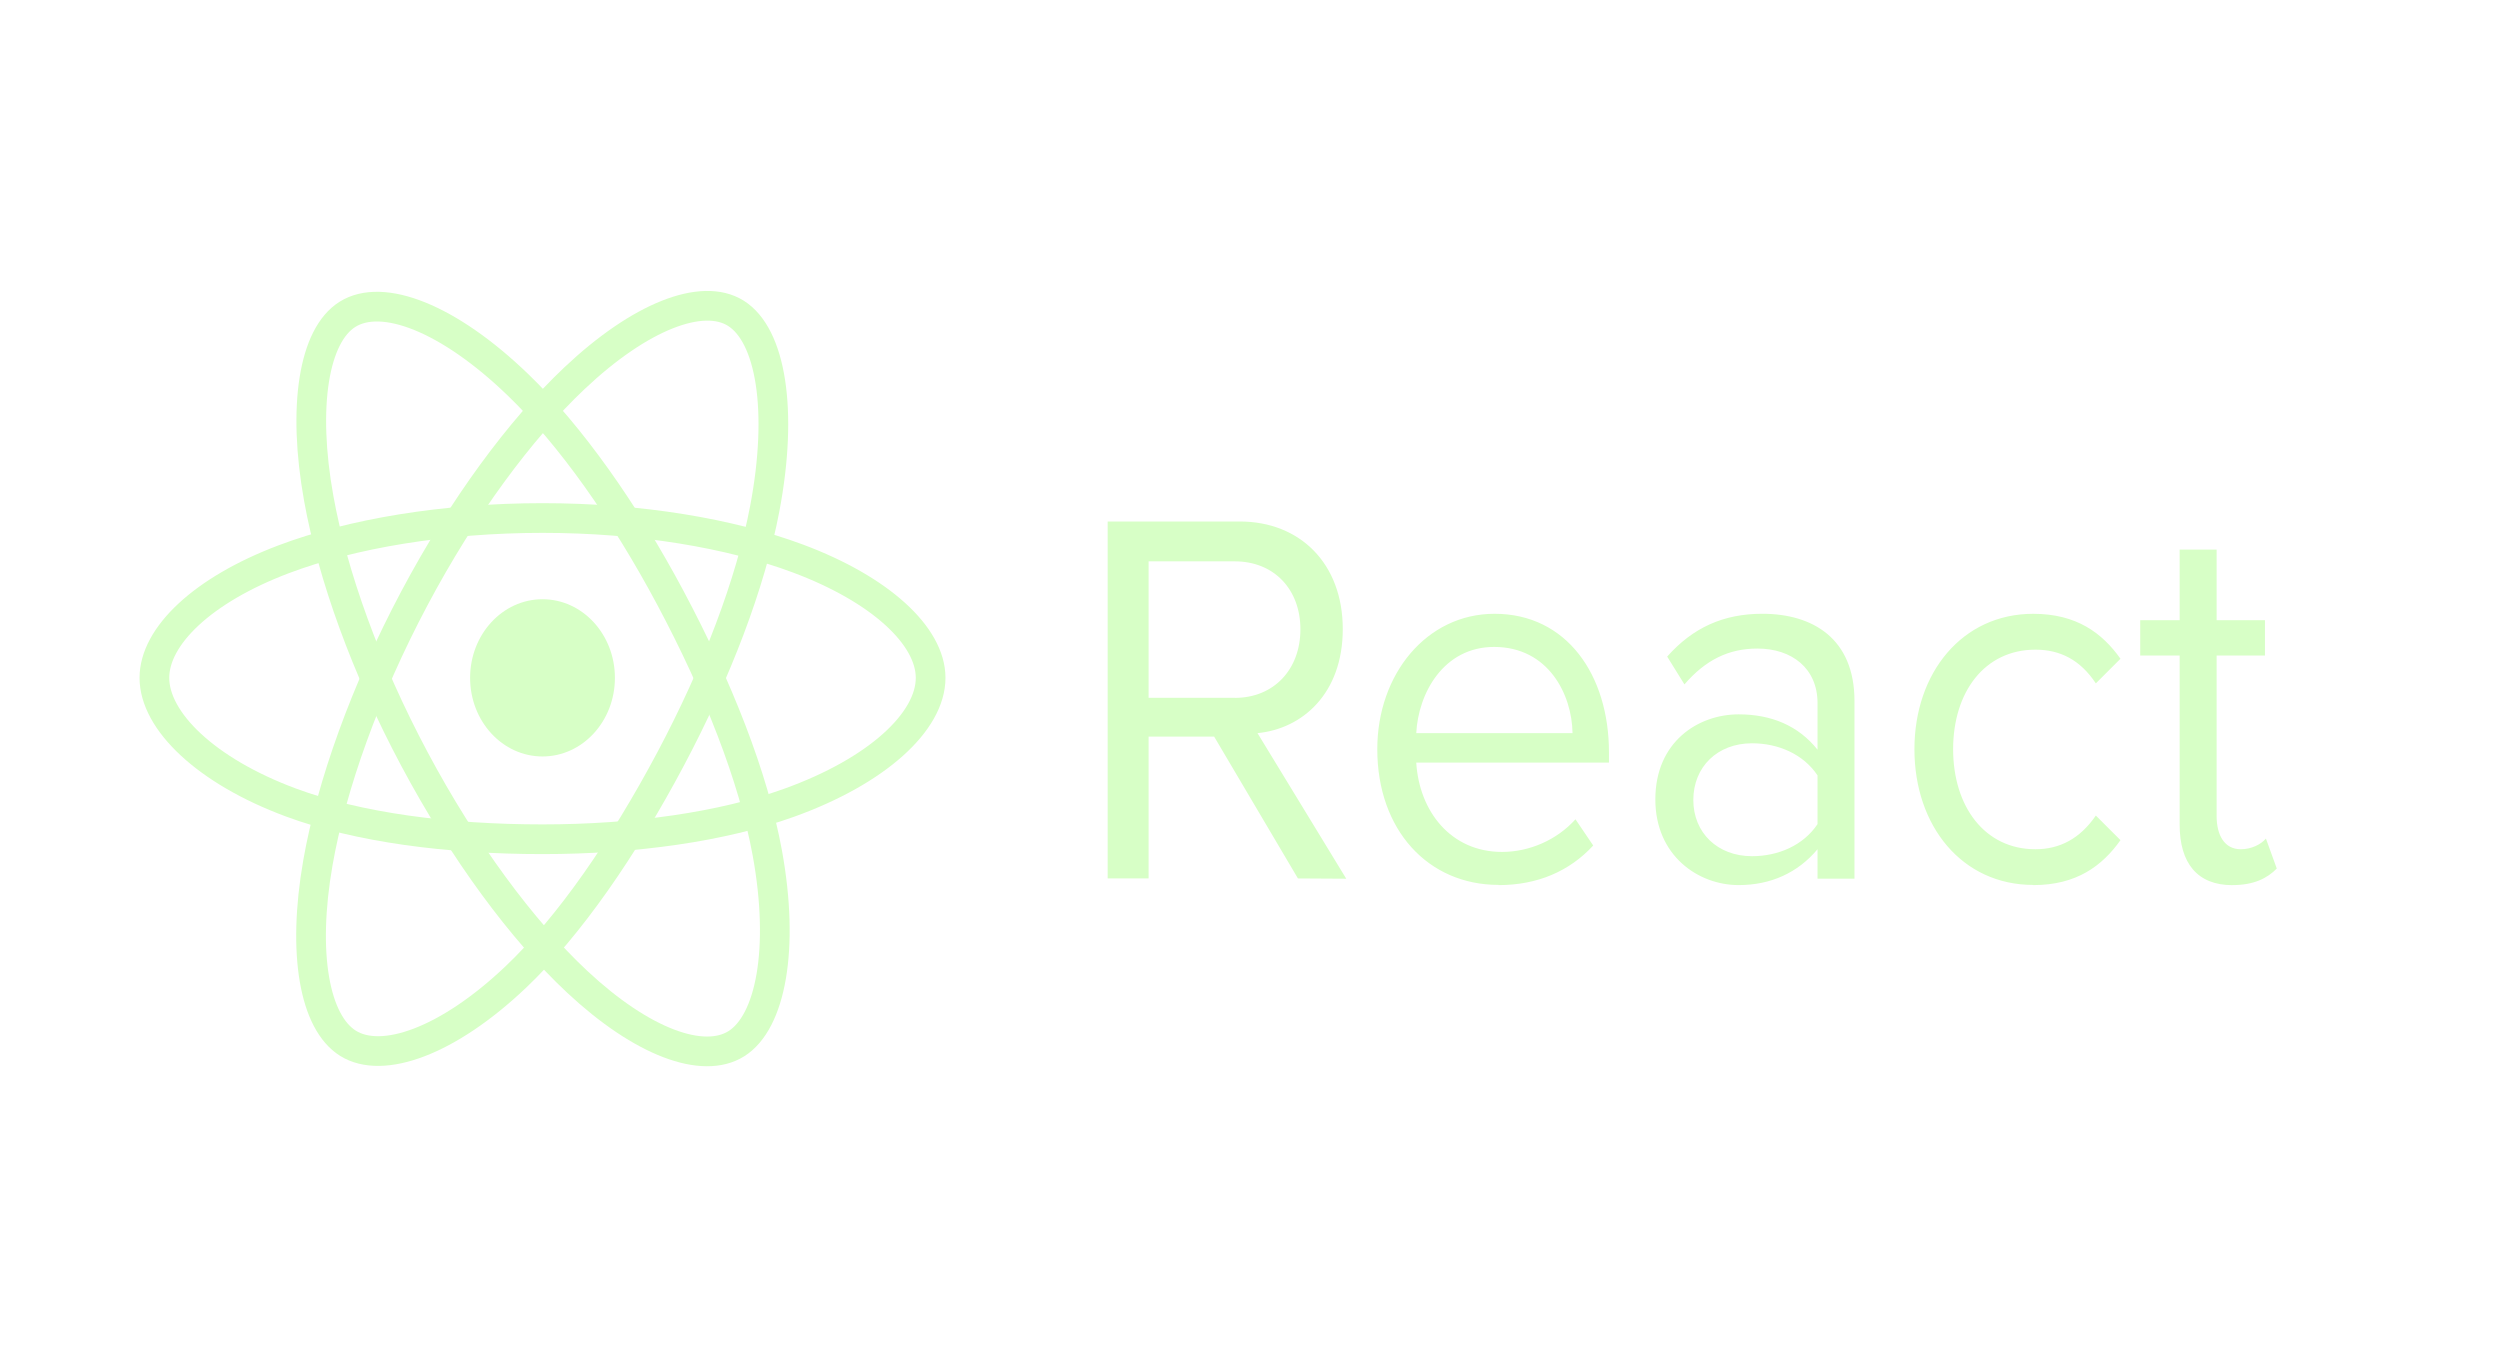
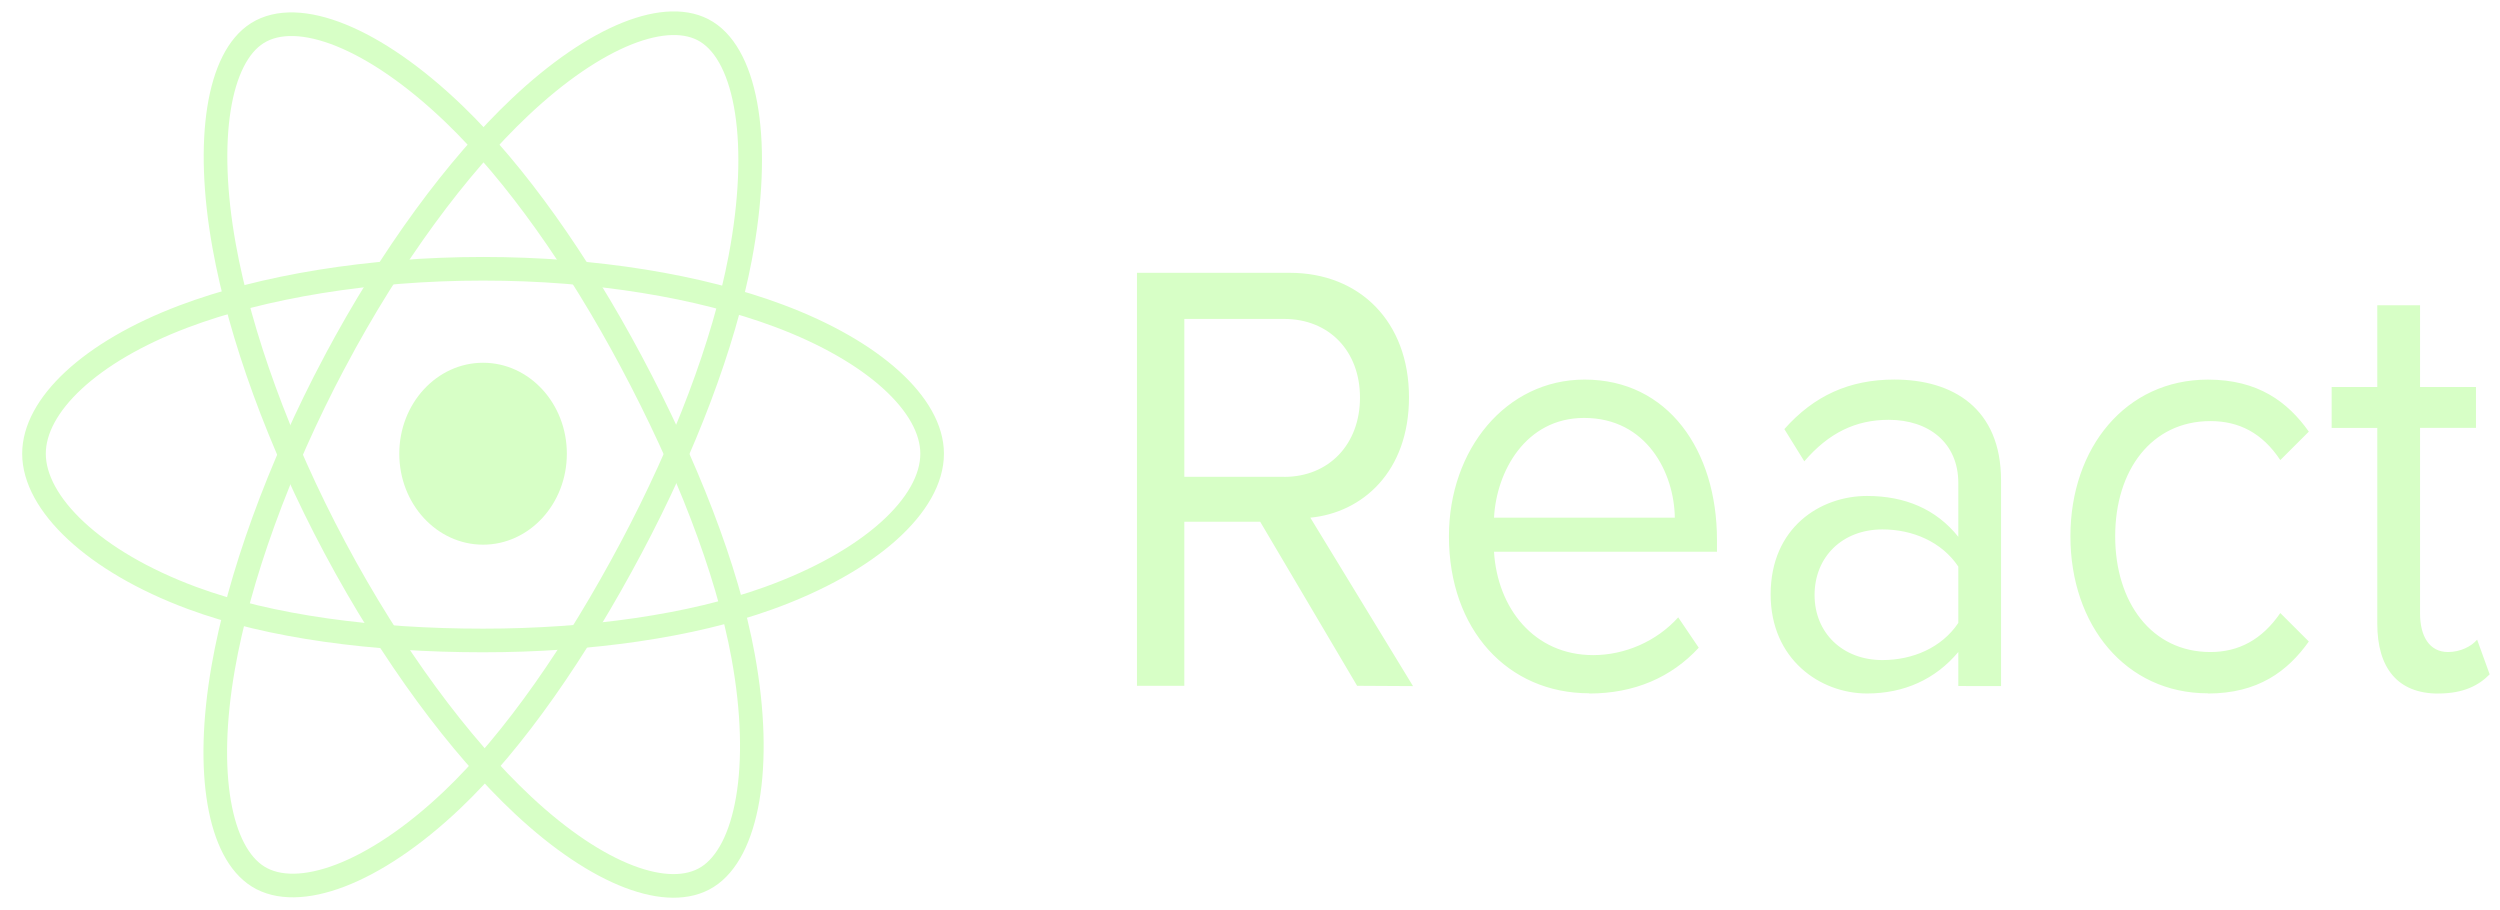
- <svg xmlns="http://www.w3.org/2000/svg" width="140" height="76" viewBox="0 0 140 76" fill="none">
-   <path d="M30.381 42.362C32.62 42.362 34.435 40.391 34.435 37.96C34.435 35.528 32.62 33.557 30.381 33.557C28.141 33.557 26.326 35.528 26.326 37.96C26.326 40.391 28.141 42.362 30.381 42.362Z" fill="#D7FFC6" />
-   <path fill-rule="evenodd" clip-rule="evenodd" d="M30.381 29.009C35.825 29.009 40.882 29.857 44.696 31.282C49.29 33 52.115 35.603 52.115 37.96C52.115 40.416 49.121 43.181 44.187 44.956C40.457 46.298 35.548 46.998 30.381 46.998C25.082 46.998 20.065 46.341 16.293 44.941C11.52 43.17 8.646 40.369 8.646 37.96C8.646 35.622 11.343 33.039 15.873 31.324C19.7 29.875 24.883 29.009 30.38 29.009H30.381Z" stroke="#D7FFC6" stroke-width="1.663" />
-   <path fill-rule="evenodd" clip-rule="evenodd" d="M23.203 33.51C25.923 28.39 29.127 24.057 32.169 21.182C35.834 17.719 39.322 16.363 41.203 17.54C43.163 18.767 43.874 22.965 42.825 28.491C42.033 32.67 40.139 37.636 37.557 42.497C34.91 47.48 31.879 51.871 28.878 54.719C25.081 58.323 21.41 59.627 19.487 58.423C17.622 57.256 16.908 53.428 17.803 48.311C18.559 43.987 20.457 38.68 23.203 33.51L23.203 33.51Z" stroke="#D7FFC6" stroke-width="1.663" />
-   <path fill-rule="evenodd" clip-rule="evenodd" d="M23.211 42.51C20.483 37.396 18.626 32.218 17.851 27.921C16.918 22.743 17.578 18.784 19.456 17.604C21.415 16.373 25.119 17.8 29.005 21.547C31.944 24.38 34.961 28.641 37.551 33.497C40.205 38.476 42.195 43.52 42.969 47.764C43.948 53.136 43.156 57.24 41.235 58.448C39.371 59.619 35.961 58.379 32.325 54.981C29.252 52.111 25.965 47.675 23.211 42.51V42.51Z" stroke="#D7FFC6" stroke-width="1.663" />
-   <path fill-rule="evenodd" clip-rule="evenodd" d="M75.39 49.208L70.42 41.055C72.932 40.815 75.195 38.839 75.195 35.228C75.195 31.555 72.794 29.204 69.426 29.204H62.029V49.192H64.321V41.25H67.992L72.684 49.192L75.39 49.208ZM69.152 39.078H64.322V31.436H69.152C71.334 31.436 72.823 32.994 72.823 35.242C72.823 37.491 71.332 39.081 69.152 39.081V39.078ZM83.919 49.566C86.101 49.566 87.894 48.787 89.22 47.349L88.226 45.88C87.176 47.049 85.631 47.708 84.113 47.708C81.243 47.708 79.476 45.43 79.31 42.704H90.102V42.134C90.102 37.79 87.728 34.372 83.697 34.372C79.888 34.372 77.128 37.759 77.128 41.955C77.128 46.48 79.972 49.554 83.918 49.554L83.919 49.566ZM88.061 41.054H79.311C79.422 38.837 80.828 36.228 83.672 36.228C86.709 36.228 88.033 38.895 88.061 41.054ZM103.851 49.206V39.257C103.851 35.75 101.506 34.371 98.689 34.371C96.508 34.371 94.797 35.15 93.362 36.769L94.329 38.327C95.515 36.949 96.814 36.319 98.414 36.319C100.346 36.319 101.782 37.428 101.782 39.376V41.982C100.705 40.633 99.188 40.004 97.365 40.004C95.102 40.004 92.699 41.533 92.699 44.769C92.699 47.916 95.1 49.565 97.365 49.565C99.16 49.565 100.679 48.876 101.782 47.557V49.204L103.851 49.206ZM98.111 47.947C96.179 47.947 94.826 46.63 94.826 44.801C94.826 42.943 96.179 41.624 98.111 41.624C99.574 41.624 100.981 42.223 101.782 43.423V46.15C100.982 47.348 99.574 47.947 98.111 47.947ZM113.861 49.566C116.29 49.566 117.725 48.487 118.747 47.049L117.367 45.671C116.483 46.959 115.352 47.558 113.983 47.558C111.14 47.558 109.375 45.16 109.375 41.955C109.375 38.749 111.141 36.381 113.983 36.381C115.363 36.381 116.495 36.951 117.367 38.269L118.747 36.89C117.726 35.452 116.29 34.373 113.861 34.373C109.886 34.373 107.208 37.671 107.208 41.956C107.208 46.271 109.886 49.556 113.861 49.556V49.566ZM125.014 49.566C126.227 49.566 126.974 49.176 127.499 48.638L126.892 46.959C126.616 47.288 126.076 47.558 125.484 47.558C124.574 47.558 124.131 46.779 124.131 45.7V36.709H126.838V34.732H124.131V30.776H122.06V34.732H119.852V36.711H122.06V46.181C122.06 48.34 123.054 49.569 125.014 49.569V49.566Z" fill="#D7FFC6" />
+ <svg xmlns="http://www.w3.org/2000/svg" width="176" height="64" viewBox="0 0 176 64" fill="none">
+   <path d="M34.008 38.345C37.265 38.345 39.906 35.478 39.906 31.941C39.906 28.405 37.265 25.538 34.008 25.538C30.751 25.538 28.11 28.405 28.11 31.941C28.11 35.478 30.751 38.345 34.008 38.345Z" fill="#D7FFC6" />
+   <path fill-rule="evenodd" clip-rule="evenodd" d="M34.008 18.922C41.927 18.922 49.283 20.155 54.83 22.229C61.513 24.727 65.622 28.513 65.622 31.941C65.622 35.514 61.267 39.536 54.09 42.118C48.665 44.07 41.525 45.089 34.008 45.089C26.301 45.089 19.003 44.132 13.516 42.096C6.574 39.52 2.393 35.446 2.393 31.941C2.393 28.541 6.316 24.784 12.905 22.289C18.473 20.182 26.011 18.922 34.007 18.922H34.008Z" stroke="#D7FFC6" stroke-width="1.663" />
+   <path fill-rule="evenodd" clip-rule="evenodd" d="M23.569 25.469C27.525 18.021 32.184 11.719 36.609 7.538C41.941 2.5 47.015 0.527 49.75 2.24C52.601 4.025 53.635 10.13 52.109 18.169C50.957 24.247 48.202 31.471 44.447 38.541C40.596 45.79 36.188 52.176 31.823 56.318C26.3 61.56 20.96 63.457 18.163 61.706C15.45 60.009 14.412 54.441 15.714 46.998C16.814 40.709 19.574 32.989 23.568 25.469L23.569 25.469Z" stroke="#D7FFC6" stroke-width="1.663" />
+   <path fill-rule="evenodd" clip-rule="evenodd" d="M23.579 38.56C19.611 31.121 16.91 23.589 15.783 17.339C14.426 9.808 15.385 4.05 18.118 2.332C20.966 0.542 26.354 2.619 32.008 8.069C36.282 12.189 40.671 18.387 44.437 25.45C48.298 32.692 51.192 40.028 52.318 46.203C53.743 54.016 52.59 59.986 49.796 61.742C47.085 63.446 42.125 61.642 36.836 56.7C32.366 52.525 27.585 46.073 23.579 38.56V38.56Z" stroke="#D7FFC6" stroke-width="1.663" />
+   <path fill-rule="evenodd" clip-rule="evenodd" d="M99.476 48.302L92.247 36.444C95.901 36.094 99.193 33.22 99.193 27.969C99.193 22.626 95.701 19.206 90.802 19.206H80.043V48.28H83.376V36.728H88.716L95.541 48.28L99.476 48.302ZM90.403 33.568H83.377V22.453H90.403C93.576 22.453 95.743 24.719 95.743 27.989C95.743 31.259 93.574 33.572 90.403 33.572V33.568ZM111.883 48.823C115.056 48.823 117.664 47.69 119.592 45.599L118.146 43.462C116.619 45.162 114.372 46.12 112.165 46.12C107.99 46.12 105.419 42.808 105.178 38.843H120.875V38.014C120.875 31.694 117.422 26.723 111.559 26.723C106.018 26.723 102.005 31.65 102.005 37.752C102.005 44.335 106.14 48.807 111.881 48.807L111.883 48.823ZM117.907 36.442H105.18C105.341 33.218 107.386 29.422 111.523 29.422C115.94 29.422 117.866 33.303 117.907 36.442ZM140.874 48.3V33.828C140.874 28.728 137.463 26.721 133.367 26.721C130.193 26.721 127.705 27.855 125.618 30.209L127.023 32.475C128.749 30.471 130.638 29.555 132.966 29.555C135.776 29.555 137.865 31.167 137.865 34.001V37.793C136.299 35.831 134.091 34.915 131.44 34.915C128.148 34.915 124.653 37.139 124.653 41.846C124.653 46.423 128.145 48.821 131.44 48.821C134.05 48.821 136.26 47.819 137.865 45.901V48.296L140.874 48.3ZM132.525 46.469C129.715 46.469 127.746 44.553 127.746 41.892C127.746 39.189 129.715 37.271 132.525 37.271C134.653 37.271 136.699 38.143 137.865 39.888V43.854C136.701 45.597 134.653 46.469 132.525 46.469ZM155.434 48.823C158.967 48.823 161.054 47.254 162.541 45.162L160.533 43.158C159.249 45.032 157.603 45.903 155.612 45.903C151.477 45.903 148.909 42.415 148.909 37.752C148.909 33.089 151.478 29.645 155.612 29.645C157.62 29.645 159.266 30.475 160.533 32.391L162.541 30.386C161.056 28.293 158.967 26.725 155.434 26.725C149.652 26.725 145.758 31.521 145.758 37.754C145.758 44.031 149.652 48.809 155.434 48.809V48.823ZM171.657 48.823C173.422 48.823 174.508 48.256 175.272 47.473L174.389 45.032C173.987 45.511 173.201 45.903 172.341 45.903C171.017 45.903 170.372 44.77 170.372 43.2V30.123H174.309V27.247H170.372V21.493H167.36V27.247H164.148V30.125H167.36V43.9C167.36 47.04 168.806 48.827 171.657 48.827V48.823Z" fill="#D7FFC6" />
</svg>
